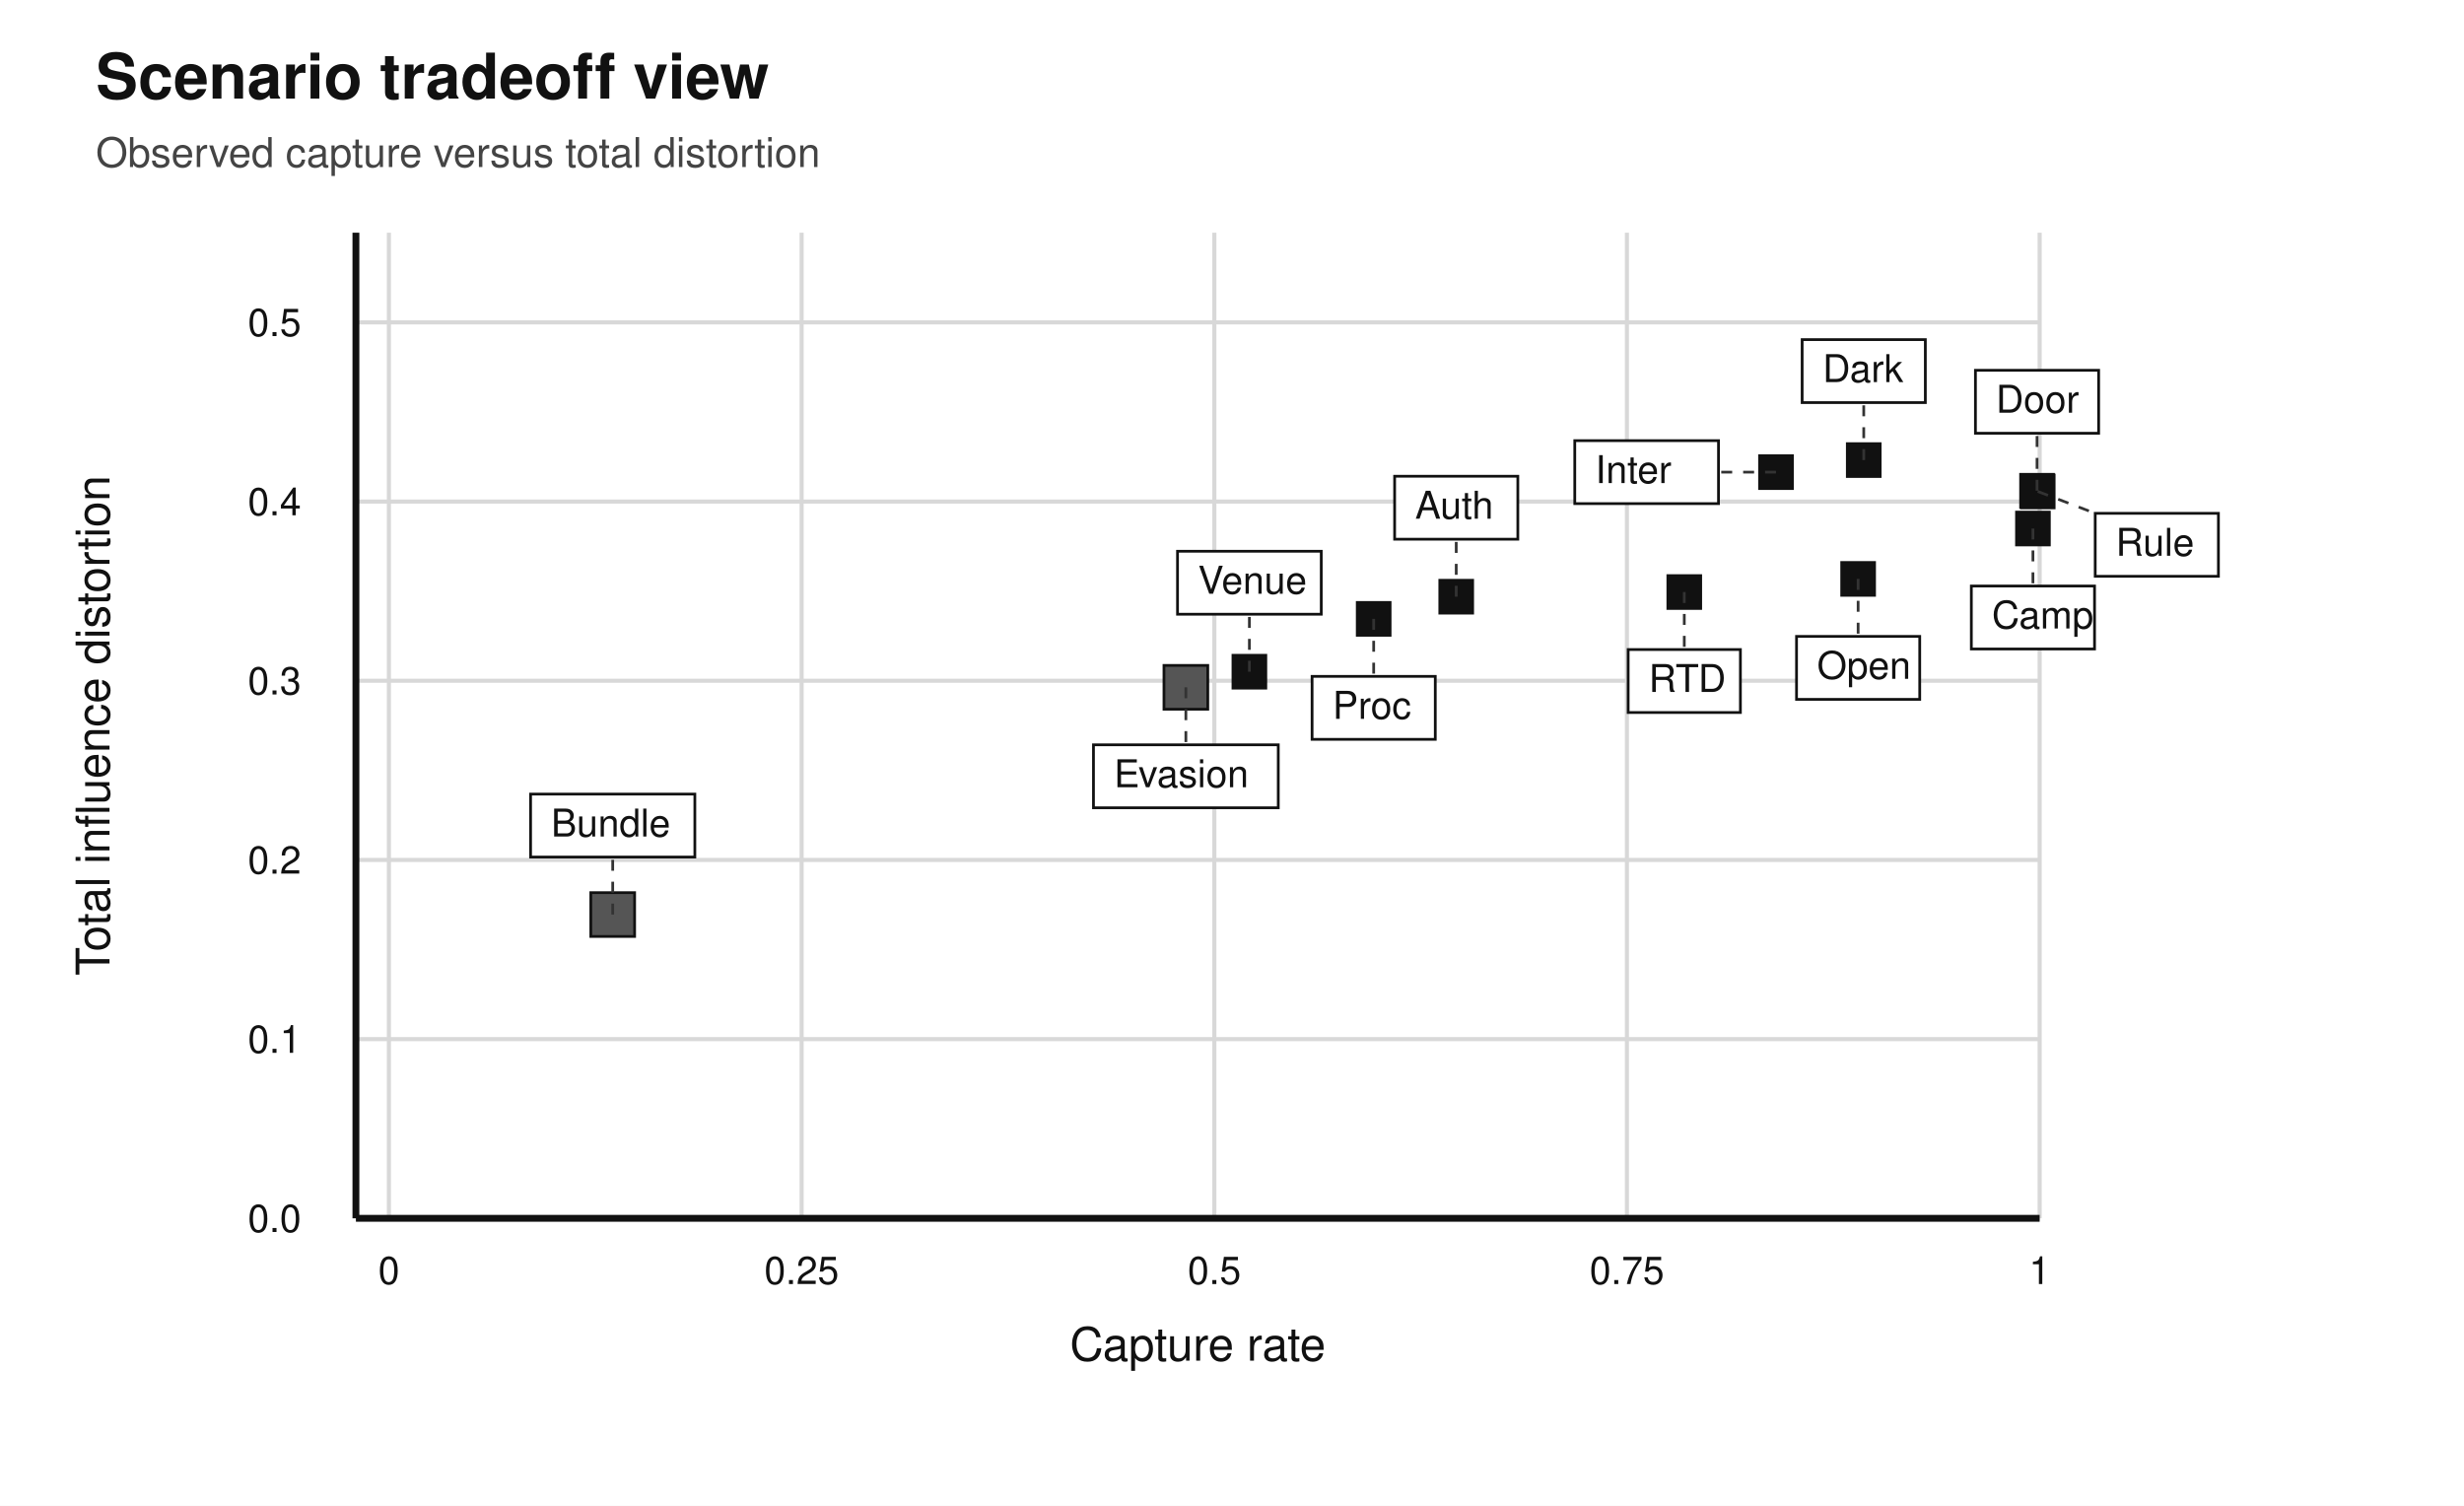
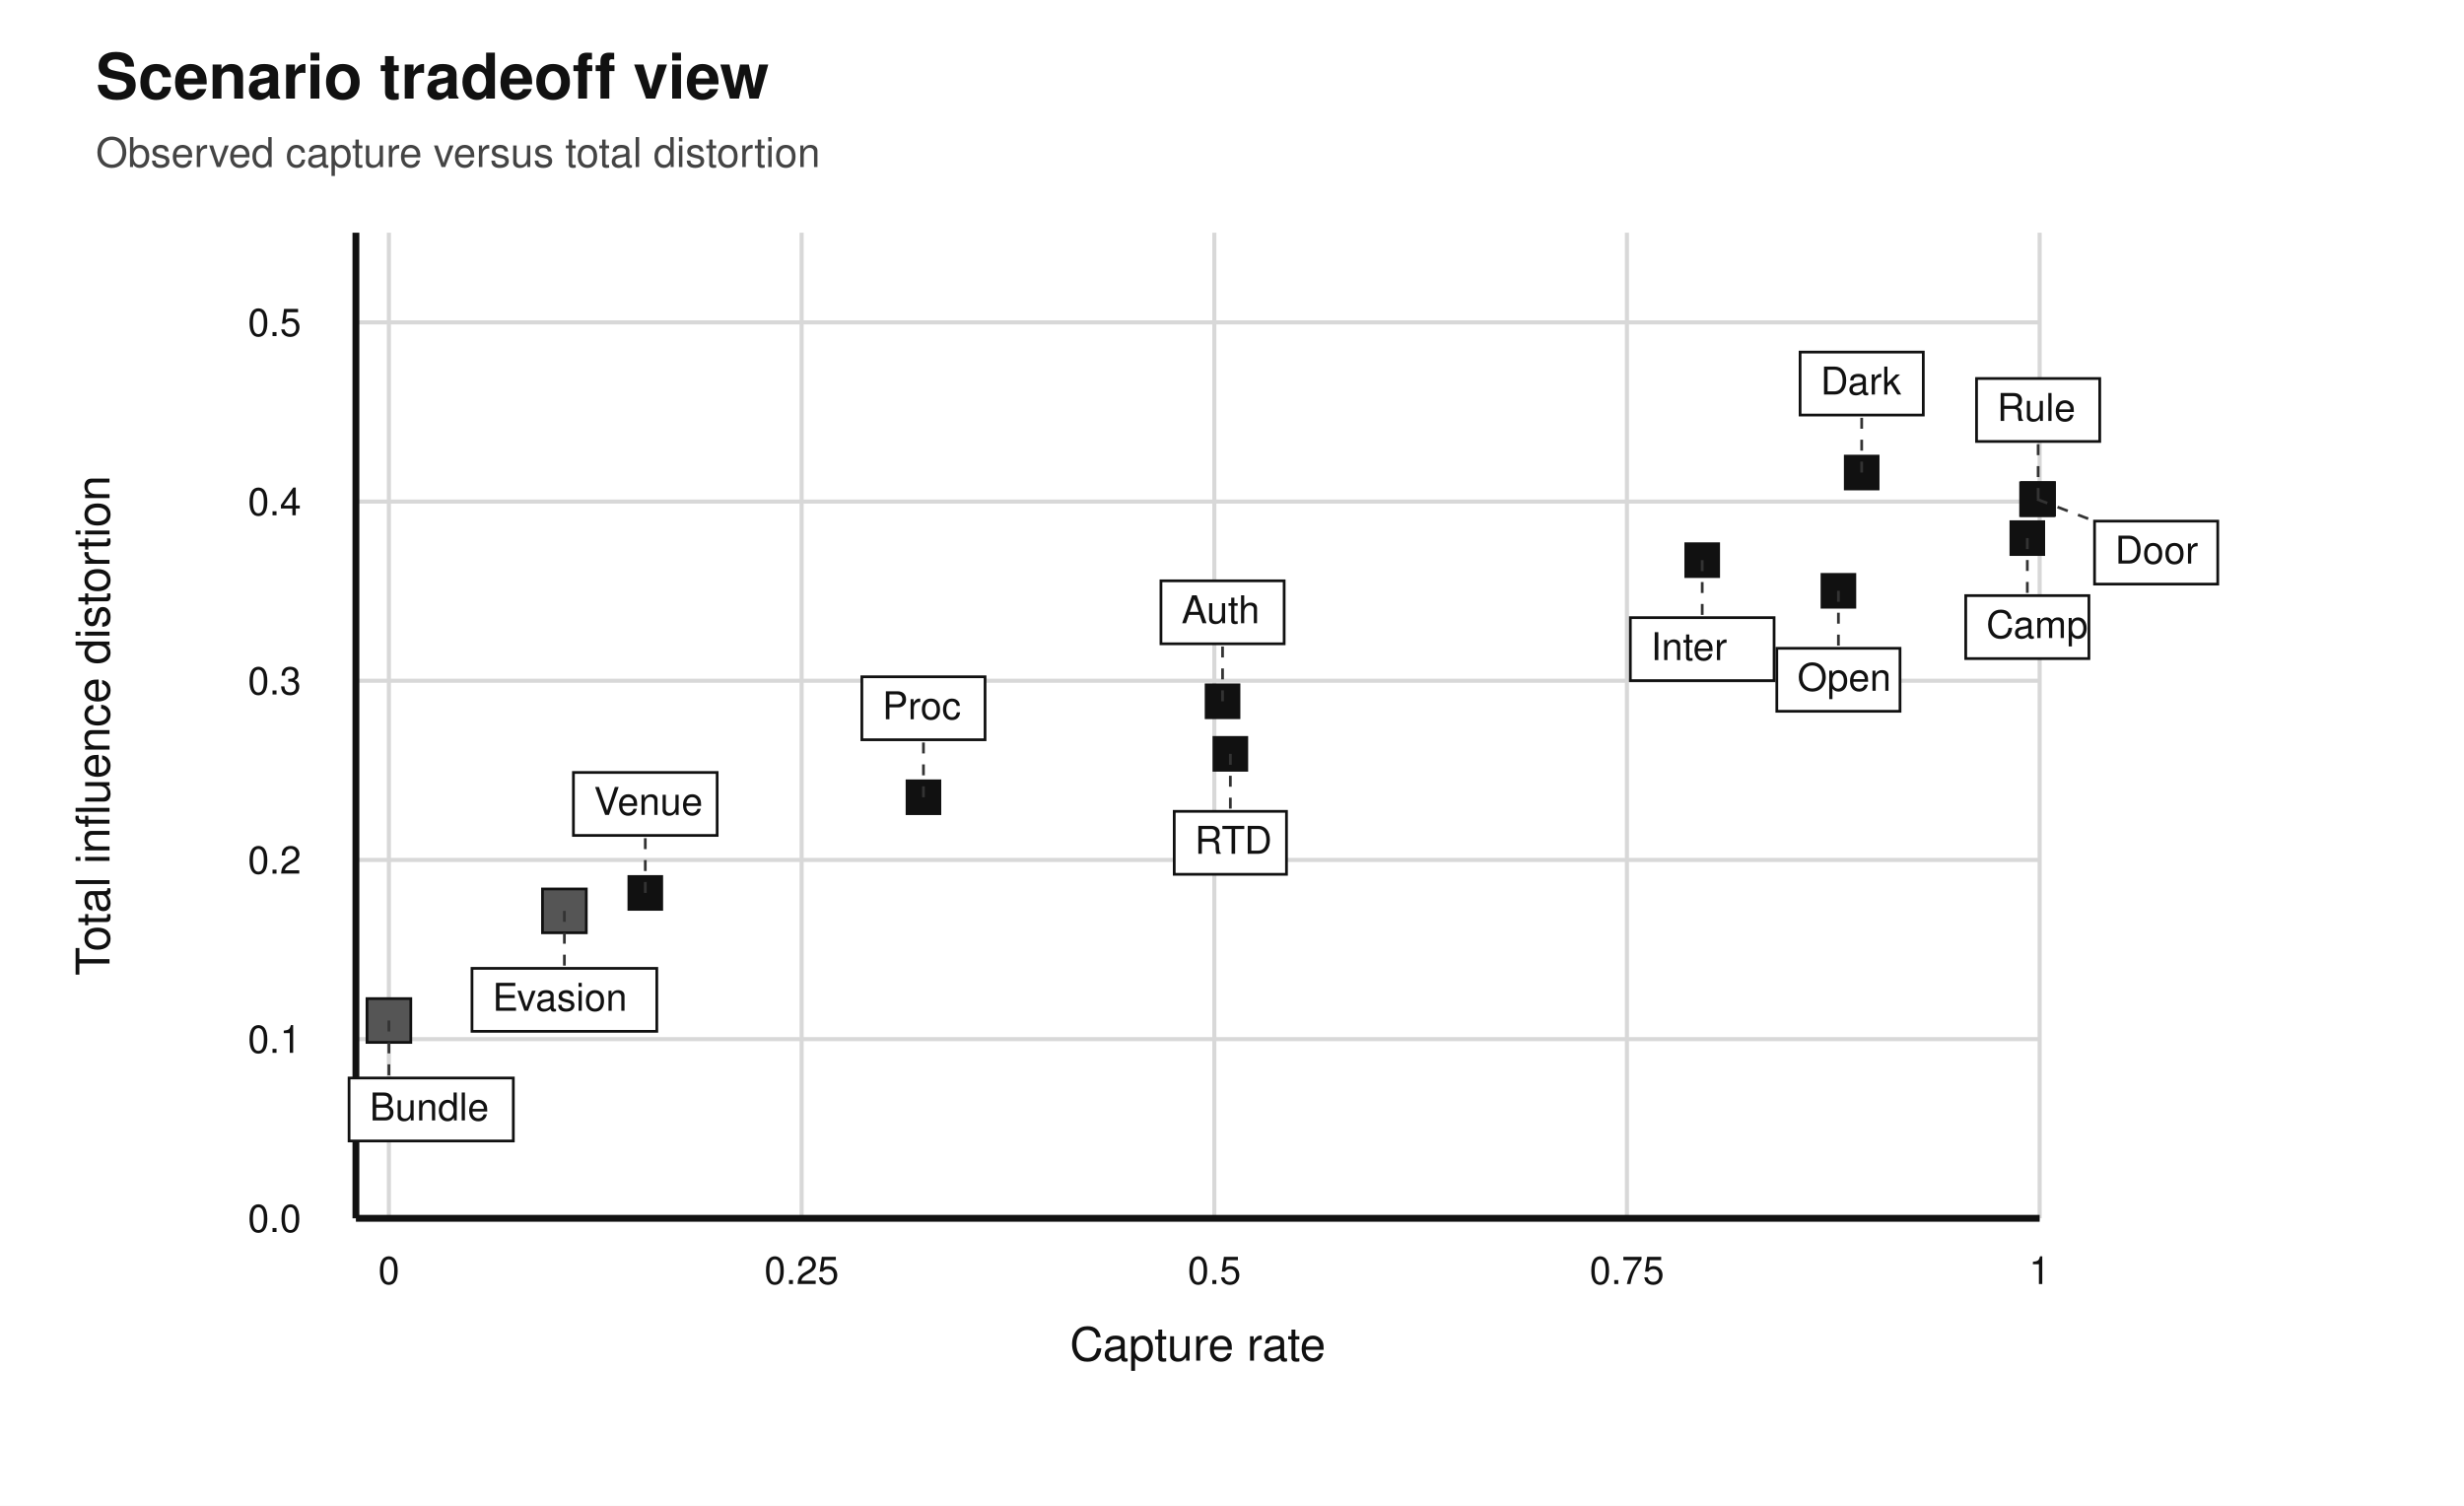
<svg xmlns="http://www.w3.org/2000/svg" width="1800px" height="1100px" viewBox="0 0 1800 1100" role="img">
  <style>
text { font-family: Helvetica, Arial, sans-serif; font-size: 34px; fill: #111; }
.title { font-size: 46px; font-weight: 700; }
.subtitle { font-size: 30px; fill: #444; }
.small, .tick, .label { font-size: 28px; }
.axis { stroke: #111; stroke-width: 5; fill: none; }
.grid { stroke: #d8d8d8; stroke-width: 3; fill: none; }
.segment, .point, .legend-swatch { stroke: #111; stroke-width: 2; }
.label-box { fill: #fff; stroke: #111; stroke-width: 2; }
.leader { stroke: #333; stroke-width: 2; fill: none; stroke-dasharray: 8 8; }
.series-primary { stroke: #111; stroke-width: 8; fill: none; }
.series-secondary { stroke: #777; stroke-width: 8; fill: none; stroke-dasharray: 24 18; }
</style>
  <rect width="100%" height="100%" fill="#fff" />
  <text x="70" y="72" text-anchor="start" class="title">Scenario tradeoff view</text>
  <text x="70" y="122" text-anchor="start" class="subtitle">Observed capture versus total distortion</text>
  <line x1="284.1" y1="170" x2="284.1" y2="890" class="grid" />
  <text x="284.1" y="938" text-anchor="middle" class="tick">0</text>
  <line x1="585.6" y1="170" x2="585.6" y2="890" class="grid" />
  <text x="585.6" y="938" text-anchor="middle" class="tick">0.25</text>
  <line x1="887.1" y1="170" x2="887.1" y2="890" class="grid" />
  <text x="887.1" y="938" text-anchor="middle" class="tick">0.5</text>
  <line x1="1188.5" y1="170" x2="1188.5" y2="890" class="grid" />
  <text x="1188.5" y="938" text-anchor="middle" class="tick">0.75</text>
  <line x1="1490" y1="170" x2="1490" y2="890" class="grid" />
  <text x="1490" y="938" text-anchor="middle" class="tick">1</text>
  <line x1="260" y1="890" x2="1490" y2="890" class="grid" />
  <text x="220" y="900" text-anchor="end" class="tick">0.0</text>
  <line x1="260" y1="759.1" x2="1490" y2="759.1" class="grid" />
  <text x="220" y="769.1" text-anchor="end" class="tick">0.1</text>
  <line x1="260" y1="628.2" x2="1490" y2="628.2" class="grid" />
  <text x="220" y="638.2" text-anchor="end" class="tick">0.2</text>
  <line x1="260" y1="497.3" x2="1490" y2="497.3" class="grid" />
  <text x="220" y="507.3" text-anchor="end" class="tick">0.3</text>
  <line x1="260" y1="366.4" x2="1490" y2="366.4" class="grid" />
  <text x="220" y="376.4" text-anchor="end" class="tick">0.4</text>
  <line x1="260" y1="235.5" x2="1490" y2="235.5" class="grid" />
  <text x="220" y="245.5" text-anchor="end" class="tick">0.5</text>
  <line x1="260" y1="890" x2="1490" y2="890" class="axis" />
  <line x1="260" y1="170" x2="260" y2="890" class="axis" />
  <text x="875" y="994" text-anchor="middle">Capture rate</text>
  <text x="80" y="530" text-anchor="middle" transform="rotate(-90 80 530)">Total influence distortion</text>
-   <rect x="1345.4" y="410.9" width="24" height="24" fill="#111111" class="point" />
-   <rect x="1476.6" y="347.0" width="24" height="24" fill="#111111" class="point" />
-   <rect x="1473.1" y="374.1" width="24" height="24" fill="#111111" class="point" />
-   <rect x="1349.5" y="324.1" width="24" height="24" fill="#111111" class="point" />
-   <rect x="1476.1" y="346.5" width="24" height="24" fill="#111111" class="point" />
-   <rect x="1285.4" y="332.9" width="24" height="24" fill="#111111" class="point" />
-   <rect x="1218.4" y="420.5" width="24" height="24" fill="#111111" class="point" />
-   <rect x="1051.8" y="423.9" width="24" height="24" fill="#111111" class="point" />
-   <rect x="991.5" y="440.1" width="24" height="24" fill="#111111" class="point" />
-   <rect x="900.7" y="478.7" width="24" height="24" fill="#111111" class="point" />
-   <rect x="431.6" y="652.1" width="32" height="32" fill="#555555" class="point" />
-   <rect x="850.3" y="486.1" width="32" height="32" fill="#555555" class="point" />
-   <line x1="1361.5" y1="336.1" x2="1361.5" y2="294.1" class="leader" />
-   <line x1="1297.4" y1="344.9" x2="1255.4" y2="344.9" class="leader" />
-   <line x1="1488.1" y1="358.5" x2="1488.1" y2="316.5" class="leader" />
-   <line x1="1488.6" y1="359.0" x2="1530.6" y2="375.0" class="leader" />
-   <line x1="1485.1" y1="386.1" x2="1485.1" y2="428.1" class="leader" />
-   <line x1="1357.4" y1="422.9" x2="1357.4" y2="464.9" class="leader" />
-   <line x1="1230.4" y1="432.5" x2="1230.4" y2="474.5" class="leader" />
-   <line x1="1063.8" y1="435.9" x2="1063.8" y2="393.9" class="leader" />
-   <line x1="1003.5" y1="452.1" x2="1003.5" y2="494.1" class="leader" />
-   <line x1="912.7" y1="490.7" x2="912.7" y2="448.7" class="leader" />
-   <line x1="866.3" y1="502.1" x2="866.3" y2="544.1" class="leader" />
-   <line x1="447.6" y1="668.1" x2="447.6" y2="626.1" class="leader" />
-   <rect x="1316.5" y="248.1" width="90" height="46" fill="#ffffff" class="label-box" />
-   <text x="1331.5" y="279.1" text-anchor="start" class="label">Dark</text>
-   <rect x="1150.4" y="321.9" width="105" height="46" fill="#ffffff" class="label-box" />
-   <text x="1165.4" y="352.9" text-anchor="start" class="label">Inter</text>
-   <rect x="1443.1" y="270.5" width="90" height="46" fill="#ffffff" class="label-box" />
-   <text x="1458.1" y="301.5" text-anchor="start" class="label">Door</text>
-   <rect x="1530.6" y="375.0" width="90" height="46" fill="#ffffff" class="label-box" />
-   <text x="1545.6" y="406.0" text-anchor="start" class="label">Rule</text>
-   <rect x="1440.1" y="428.1" width="90" height="46" fill="#ffffff" class="label-box" />
-   <text x="1455.1" y="459.1" text-anchor="start" class="label">Camp</text>
-   <rect x="1312.4" y="464.9" width="90" height="46" fill="#ffffff" class="label-box" />
-   <text x="1327.4" y="495.9" text-anchor="start" class="label">Open</text>
-   <rect x="1189.4" y="474.5" width="82" height="46" fill="#ffffff" class="label-box" />
-   <text x="1204.4" y="505.5" text-anchor="start" class="label">RTD</text>
-   <rect x="1018.8" y="347.9" width="90" height="46" fill="#ffffff" class="label-box" />
-   <text x="1033.8" y="378.9" text-anchor="start" class="label">Auth</text>
-   <rect x="958.5" y="494.1" width="90" height="46" fill="#ffffff" class="label-box" />
-   <text x="973.5" y="525.1" text-anchor="start" class="label">Proc</text>
-   <rect x="860.2" y="402.7" width="105" height="46" fill="#ffffff" class="label-box" />
-   <text x="875.2" y="433.7" text-anchor="start" class="label">Venue</text>
-   <rect x="798.8" y="544.1" width="135" height="46" fill="#ffffff" class="label-box" />
-   <text x="813.8" y="575.1" text-anchor="start" class="label">Evasion</text>
-   <rect x="387.6" y="580.1" width="120" height="46" fill="#ffffff" class="label-box" />
-   <text x="402.6" y="611.1" text-anchor="start" class="label">Bundle</text>
+   <rect x="1331" y="419.6" width="24" height="24" fill="#111111" class="point" />
+   <rect x="1476.9" y="352.5" width="24" height="24" fill="#111111" class="point" />
+   <rect x="1469.0" y="381.1" width="24" height="24" fill="#111111" class="point" />
+   <rect x="1348" y="333.2" width="24" height="24" fill="#111111" class="point" />
+   <rect x="1476.1" y="352.7" width="24" height="24" fill="#111111" class="point" />
+   <rect x="1231.5" y="397.2" width="24" height="24" fill="#111111" class="point" />
+   <rect x="886.8" y="538.7" width="24" height="24" fill="#111111" class="point" />
+   <rect x="881.1" y="500.3" width="24" height="24" fill="#111111" class="point" />
+   <rect x="662.6" y="570.4" width="24" height="24" fill="#111111" class="point" />
+   <rect x="459.4" y="640.3" width="24" height="24" fill="#111111" class="point" />
+   <rect x="268.1" y="729.5" width="32" height="32" fill="#555555" class="point" />
+   <rect x="396.3" y="649.4" width="32" height="32" fill="#555555" class="point" />
+   <line x1="1360" y1="345.2" x2="1360" y2="303.2" class="leader" />
+   <line x1="1488.9" y1="364.5" x2="1488.9" y2="322.5" class="leader" />
+   <line x1="1488.1" y1="364.7" x2="1530.1" y2="380.7" class="leader" />
+   <line x1="1481.0" y1="393.1" x2="1481.0" y2="435.1" class="leader" />
+   <line x1="1243.5" y1="409.2" x2="1243.5" y2="451.2" class="leader" />
+   <line x1="1343" y1="431.6" x2="1343" y2="473.6" class="leader" />
+   <line x1="893.1" y1="512.3" x2="893.1" y2="470.3" class="leader" />
+   <line x1="898.8" y1="550.7" x2="898.8" y2="592.7" class="leader" />
+   <line x1="674.6" y1="582.4" x2="674.6" y2="540.4" class="leader" />
+   <line x1="471.4" y1="652.3" x2="471.4" y2="610.3" class="leader" />
+   <line x1="412.3" y1="665.4" x2="412.3" y2="707.4" class="leader" />
+   <line x1="284.1" y1="745.5" x2="284.1" y2="787.5" class="leader" />
+   <rect x="1315" y="257.2" width="90" height="46" fill="#ffffff" class="label-box" />
+   <text x="1330" y="288.2" text-anchor="start" class="label">Dark</text>
+   <rect x="1443.9" y="276.5" width="90" height="46" fill="#ffffff" class="label-box" />
+   <text x="1458.9" y="307.5" text-anchor="start" class="label">Rule</text>
+   <rect x="1530.1" y="380.7" width="90" height="46" fill="#ffffff" class="label-box" />
+   <text x="1545.1" y="411.7" text-anchor="start" class="label">Door</text>
+   <rect x="1436.0" y="435.1" width="90" height="46" fill="#ffffff" class="label-box" />
+   <text x="1451.0" y="466.1" text-anchor="start" class="label">Camp</text>
+   <rect x="1191.0" y="451.2" width="105" height="46" fill="#ffffff" class="label-box" />
+   <text x="1206.0" y="482.2" text-anchor="start" class="label">Inter</text>
+   <rect x="1298" y="473.6" width="90" height="46" fill="#ffffff" class="label-box" />
+   <text x="1313" y="504.6" text-anchor="start" class="label">Open</text>
+   <rect x="848.1" y="424.3" width="90" height="46" fill="#ffffff" class="label-box" />
+   <text x="863.1" y="455.3" text-anchor="start" class="label">Auth</text>
+   <rect x="857.8" y="592.7" width="82" height="46" fill="#ffffff" class="label-box" />
+   <text x="872.8" y="623.7" text-anchor="start" class="label">RTD</text>
+   <rect x="629.6" y="494.4" width="90" height="46" fill="#ffffff" class="label-box" />
+   <text x="644.6" y="525.4" text-anchor="start" class="label">Proc</text>
+   <rect x="418.9" y="564.3" width="105" height="46" fill="#ffffff" class="label-box" />
+   <text x="433.9" y="595.3" text-anchor="start" class="label">Venue</text>
+   <rect x="344.8" y="707.4" width="135" height="46" fill="#ffffff" class="label-box" />
+   <text x="359.8" y="738.4" text-anchor="start" class="label">Evasion</text>
+   <rect x="255" y="787.5" width="120" height="46" fill="#ffffff" class="label-box" />
+   <text x="270" y="818.5" text-anchor="start" class="label">Bundle</text>
</svg>
